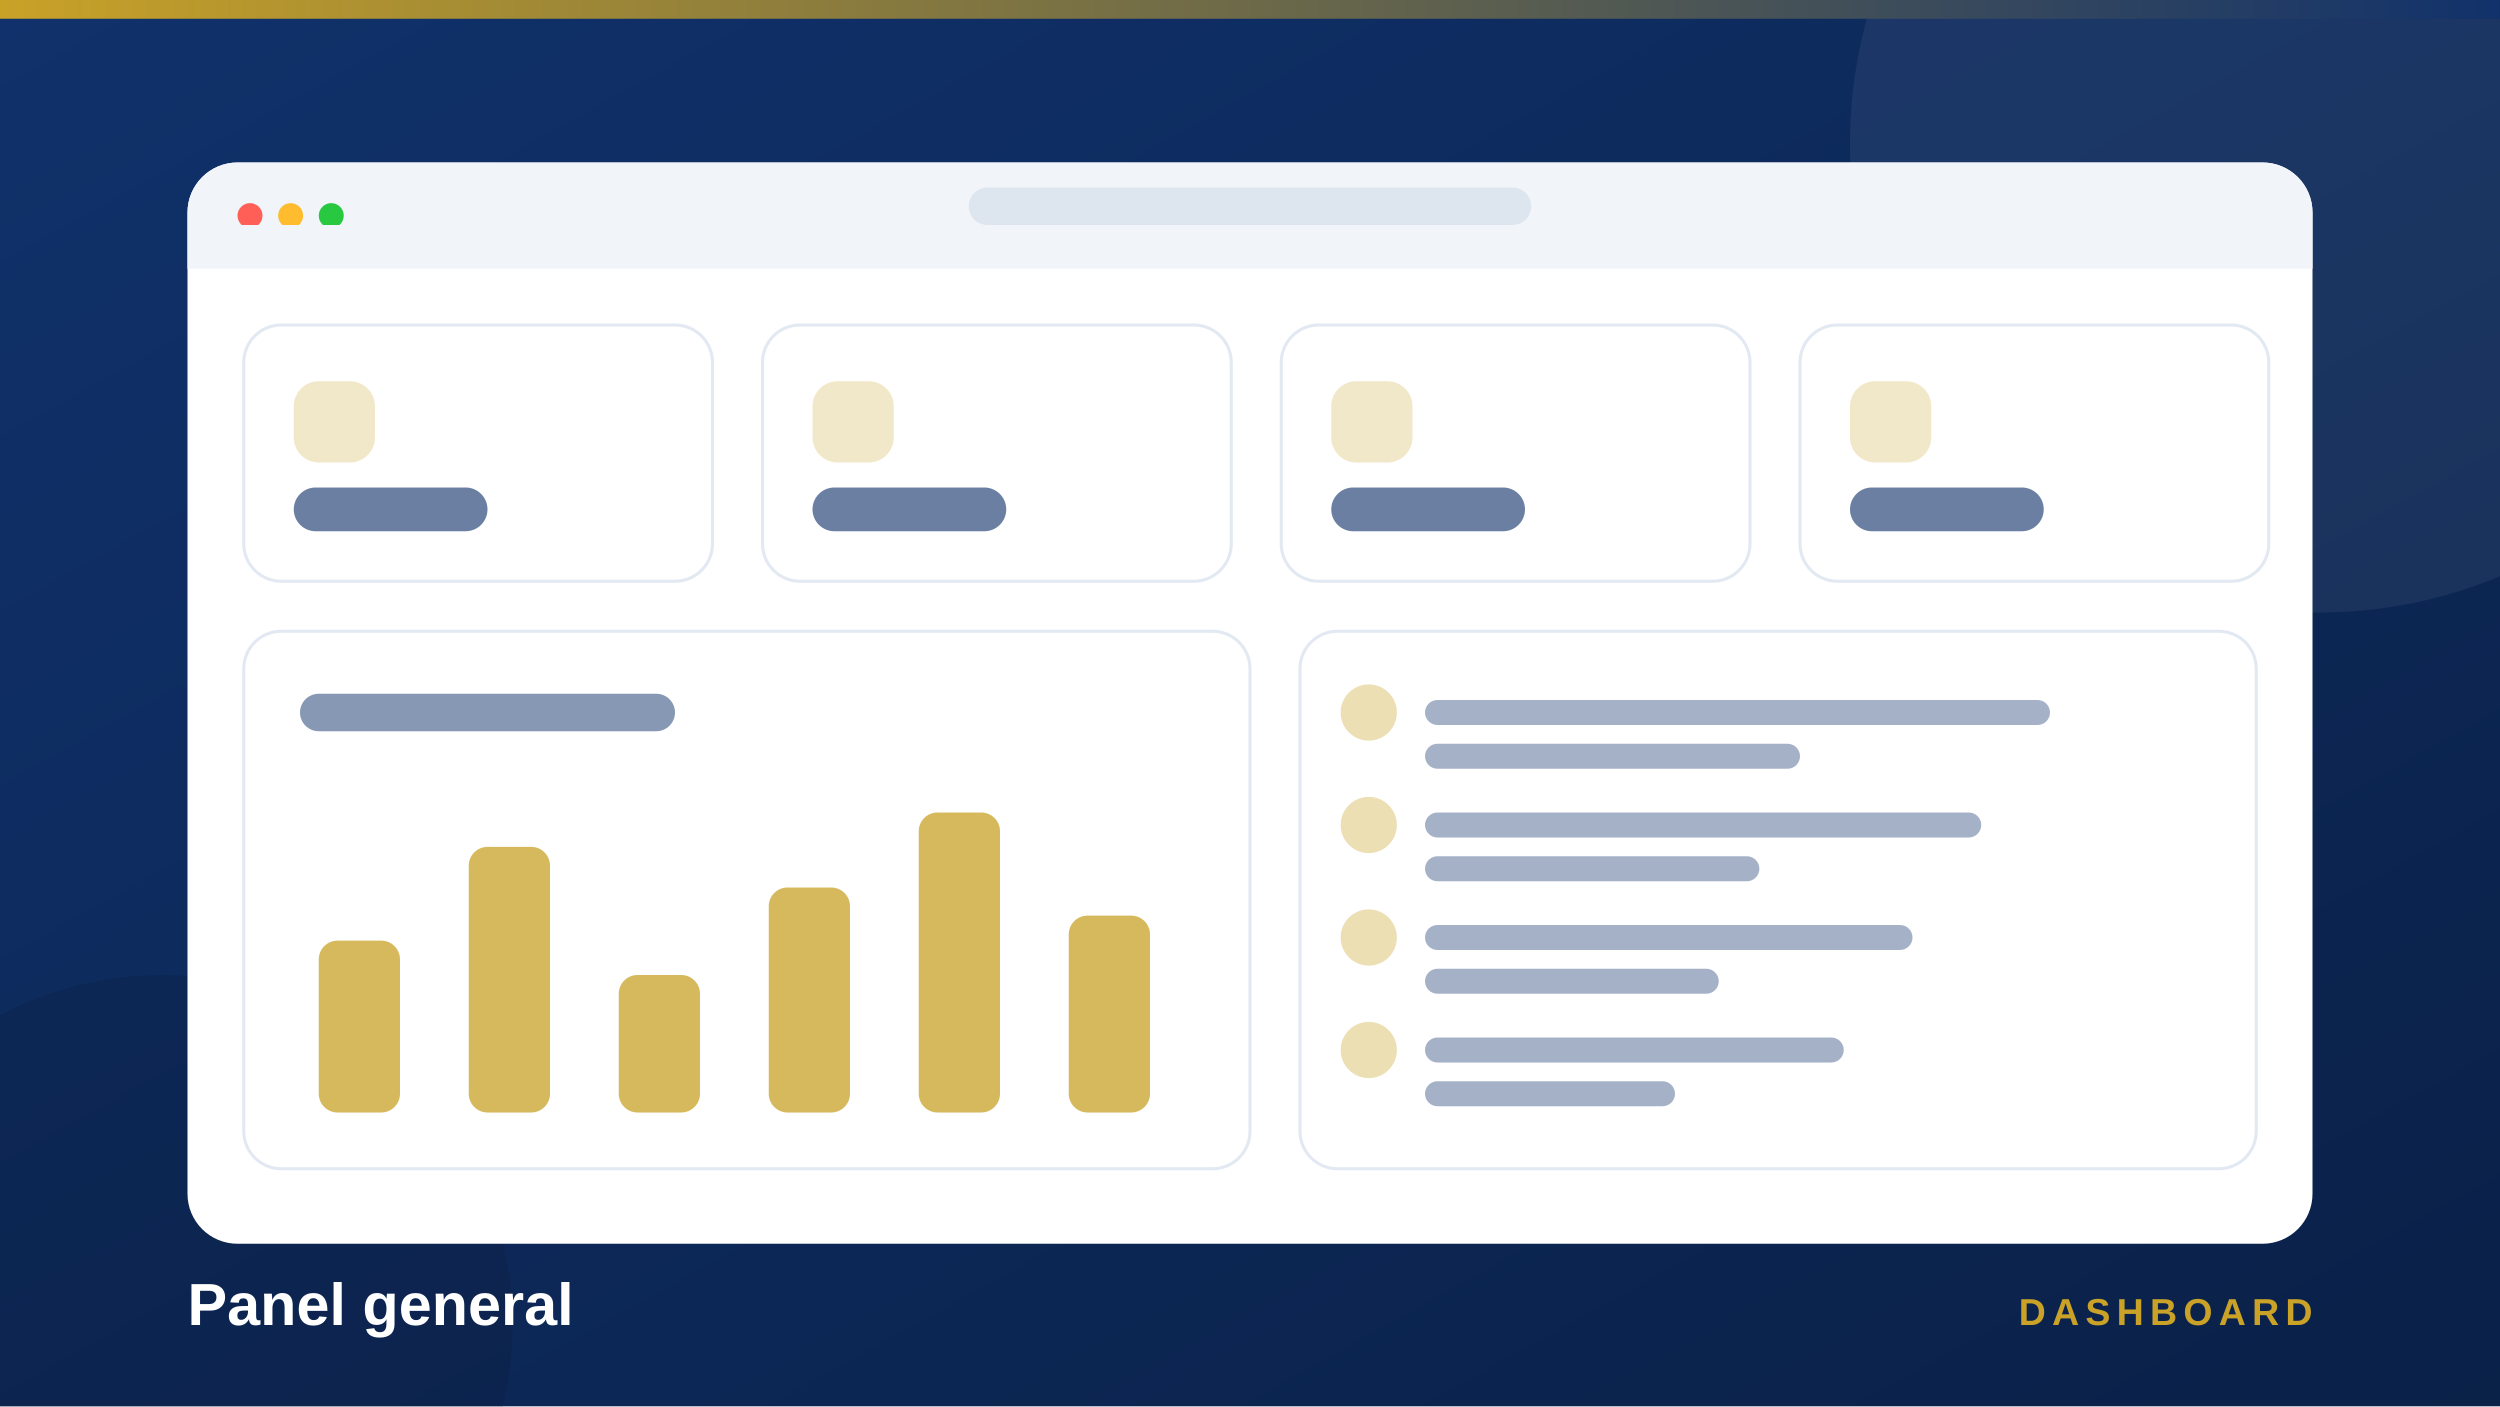
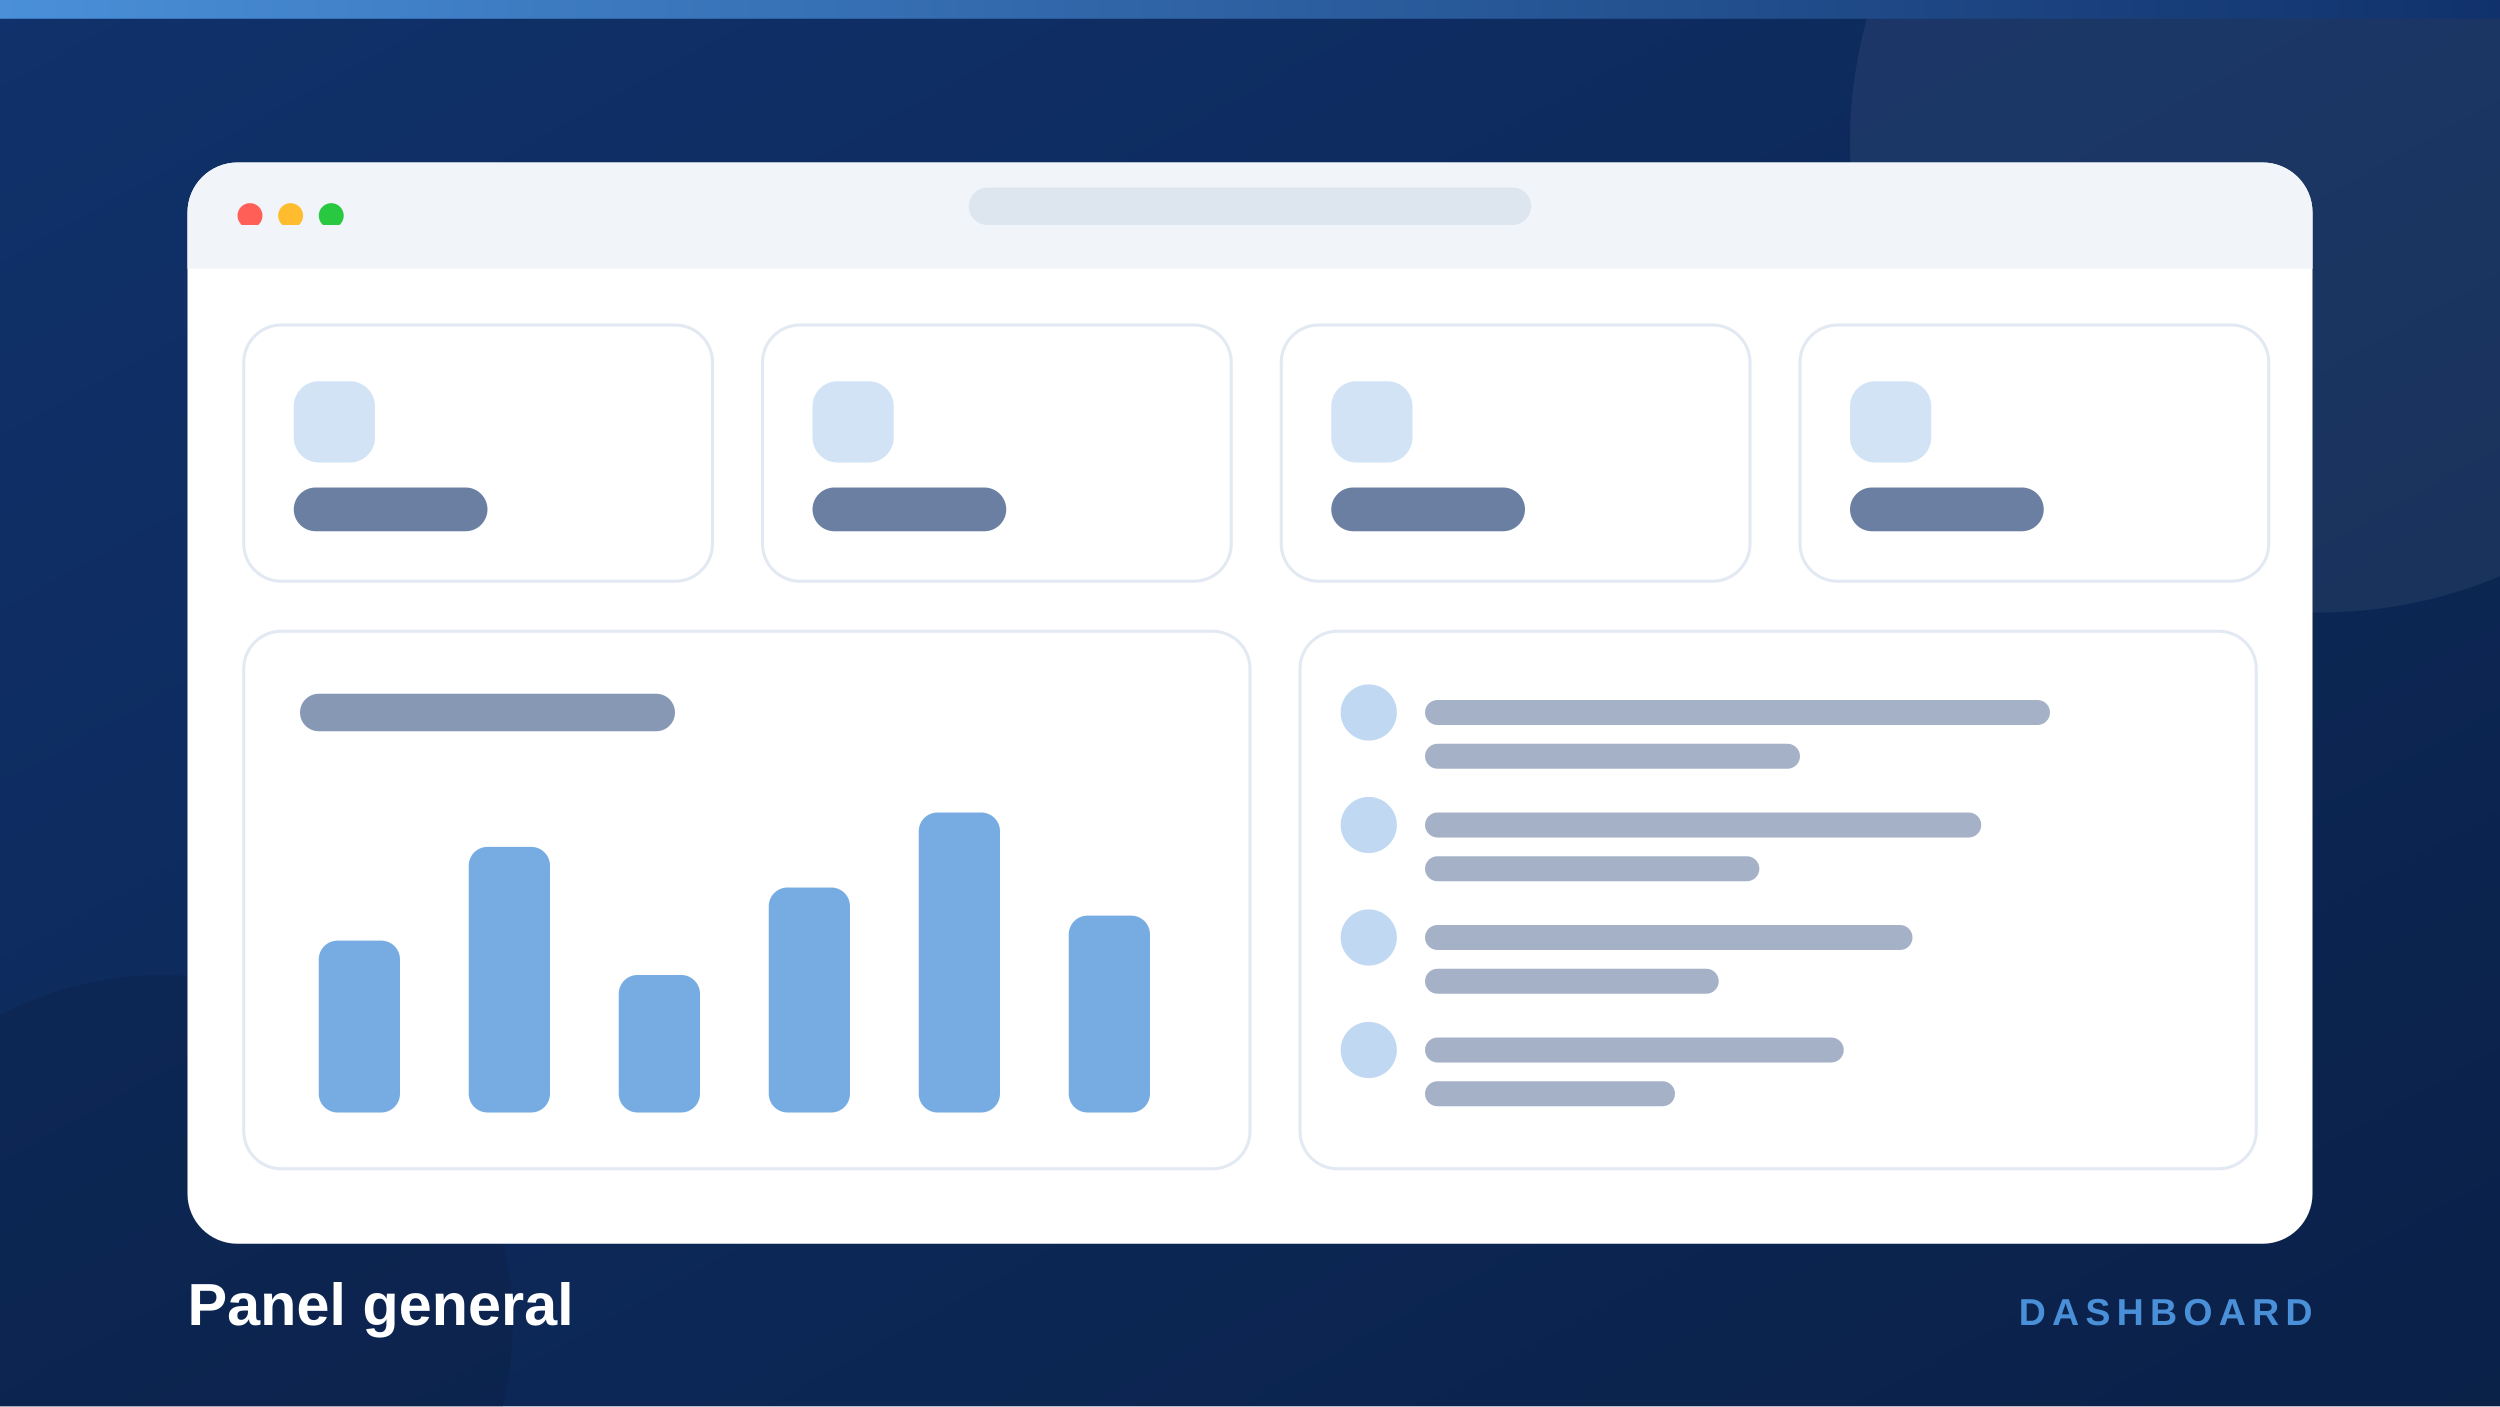
<svg xmlns="http://www.w3.org/2000/svg" width="800" height="450" viewBox="0 0 800 450" role="img" aria-label="Panel general">
  <defs>
    <linearGradient id="bg" x1="0" y1="0" x2="1" y2="1">
      <stop offset="0" stop-color="#10316B" />
      <stop offset="1" stop-color="#0A2148" />
    </linearGradient>
    <linearGradient id="bar" x1="0" y1="0" x2="1" y2="0">
-       <stop offset="0" stop-color="#C9A227" />
+       <stop offset="0" stop-color="#4A90D9" />
      <stop offset="1" stop-color="#10316B" />
    </linearGradient>
  </defs>
  <rect width="800" height="450" fill="url(#bg)" />
  <circle cx="742" cy="46" r="150" fill="#FFFFFF" opacity="0.06" />
  <circle cx="52" cy="424" r="112" fill="#000000" opacity="0.10" />
  <g transform="translate(60,52)">
    <rect x="0" y="0" width="680" height="346" rx="16" fill="#FFFFFF" />
    <path d="M0 16 A16 16 0 0 1 16 0 L664 0 A16 16 0 0 1 680 16 L680 20 L0 20 Z" fill="#F1F5FA" />
    <circle cx="20" cy="17" r="4" fill="#FF5F57" />
    <circle cx="33" cy="17" r="4" fill="#FEBC2E" />
    <circle cx="46" cy="17" r="4" fill="#28C840" />
    <rect x="250" y="8" width="180" height="12" rx="6" fill="#DDE5EF" />
    <rect x="0" y="20" width="680" height="14" fill="#F1F5FA" />
    <rect x="18" y="52" width="150" height="82" rx="12" fill="#FFFFFF" stroke="#E3E9F2" />
-     <rect x="34" y="70" width="26" height="26" rx="8" fill="#C9A227" opacity="0.25" />
+     <rect x="34" y="70" width="26" height="26" rx="8" fill="#4A90D9" opacity="0.25" />
    <rect x="34" y="104" width="62" height="14" rx="7" fill="#10316B" opacity="0.62" />
    <rect x="184" y="52" width="150" height="82" rx="12" fill="#FFFFFF" stroke="#E3E9F2" />
-     <rect x="200" y="70" width="26" height="26" rx="8" fill="#C9A227" opacity="0.25" />
+     <rect x="200" y="70" width="26" height="26" rx="8" fill="#4A90D9" opacity="0.25" />
    <rect x="200" y="104" width="62" height="14" rx="7" fill="#10316B" opacity="0.62" />
    <rect x="350" y="52" width="150" height="82" rx="12" fill="#FFFFFF" stroke="#E3E9F2" />
-     <rect x="366" y="70" width="26" height="26" rx="8" fill="#C9A227" opacity="0.25" />
+     <rect x="366" y="70" width="26" height="26" rx="8" fill="#4A90D9" opacity="0.25" />
    <rect x="366" y="104" width="62" height="14" rx="7" fill="#10316B" opacity="0.62" />
    <rect x="516" y="52" width="150" height="82" rx="12" fill="#FFFFFF" stroke="#E3E9F2" />
-     <rect x="532" y="70" width="26" height="26" rx="8" fill="#C9A227" opacity="0.25" />
+     <rect x="532" y="70" width="26" height="26" rx="8" fill="#4A90D9" opacity="0.25" />
    <rect x="532" y="104" width="62" height="14" rx="7" fill="#10316B" opacity="0.62" />
    <rect x="18" y="150" width="322" height="172" rx="12" fill="#FFFFFF" stroke="#E3E9F2" />
    <rect x="36" y="170" width="120" height="12" rx="6" fill="#10316B" opacity="0.5" />
-     <rect x="42" y="249" width="26" height="55" rx="6" fill="#C9A227" opacity="0.75" />
-     <rect x="90" y="219" width="26" height="85" rx="6" fill="#C9A227" opacity="0.75" />
-     <rect x="138" y="260" width="26" height="44" rx="6" fill="#C9A227" opacity="0.75" />
-     <rect x="186" y="232" width="26" height="72" rx="6" fill="#C9A227" opacity="0.75" />
-     <rect x="234" y="208" width="26" height="96" rx="6" fill="#C9A227" opacity="0.75" />
-     <rect x="282" y="241" width="26" height="63" rx="6" fill="#C9A227" opacity="0.75" />
+     <rect x="42" y="249" width="26" height="55" rx="6" fill="#4A90D9" opacity="0.75" />
+     <rect x="90" y="219" width="26" height="85" rx="6" fill="#4A90D9" opacity="0.75" />
+     <rect x="138" y="260" width="26" height="44" rx="6" fill="#4A90D9" opacity="0.75" />
+     <rect x="186" y="232" width="26" height="72" rx="6" fill="#4A90D9" opacity="0.75" />
+     <rect x="234" y="208" width="26" height="96" rx="6" fill="#4A90D9" opacity="0.75" />
+     <rect x="282" y="241" width="26" height="63" rx="6" fill="#4A90D9" opacity="0.75" />
    <rect x="356" y="150" width="306" height="172" rx="12" fill="#FFFFFF" stroke="#E3E9F2" />
-     <circle cx="378" cy="176" r="9" fill="#C9A227" opacity="0.35" />
+     <circle cx="378" cy="176" r="9" fill="#4A90D9" opacity="0.35" />
    <rect x="396" y="172" width="200" height="8" rx="4" fill="#10316B" opacity="0.38" />
    <rect x="396" y="186" width="120" height="8" rx="4" fill="#10316B" opacity="0.38" />
-     <circle cx="378" cy="212" r="9" fill="#C9A227" opacity="0.35" />
+     <circle cx="378" cy="212" r="9" fill="#4A90D9" opacity="0.35" />
    <rect x="396" y="208" width="178" height="8" rx="4" fill="#10316B" opacity="0.38" />
    <rect x="396" y="222" width="107" height="8" rx="4" fill="#10316B" opacity="0.38" />
-     <circle cx="378" cy="248" r="9" fill="#C9A227" opacity="0.35" />
+     <circle cx="378" cy="248" r="9" fill="#4A90D9" opacity="0.35" />
    <rect x="396" y="244" width="156" height="8" rx="4" fill="#10316B" opacity="0.38" />
    <rect x="396" y="258" width="94" height="8" rx="4" fill="#10316B" opacity="0.38" />
-     <circle cx="378" cy="284" r="9" fill="#C9A227" opacity="0.35" />
+     <circle cx="378" cy="284" r="9" fill="#4A90D9" opacity="0.35" />
    <rect x="396" y="280" width="134" height="8" rx="4" fill="#10316B" opacity="0.38" />
    <rect x="396" y="294" width="80" height="8" rx="4" fill="#10316B" opacity="0.38" />
  </g>
  <text x="60" y="424" font-family="Segoe UI,Arial,sans-serif" font-size="19" font-weight="700" fill="#FFFFFF">Panel general</text>
-   <text x="740" y="424" text-anchor="end" font-family="Segoe UI,Arial,sans-serif" font-size="12" font-weight="600" letter-spacing="2" fill="#C9A227">DASHBOARD</text>
+   <text x="740" y="424" text-anchor="end" font-family="Segoe UI,Arial,sans-serif" font-size="12" font-weight="600" letter-spacing="2" fill="#4A90D9">DASHBOARD</text>
  <rect x="0" y="0" width="800" height="6" fill="url(#bar)" />
</svg>
